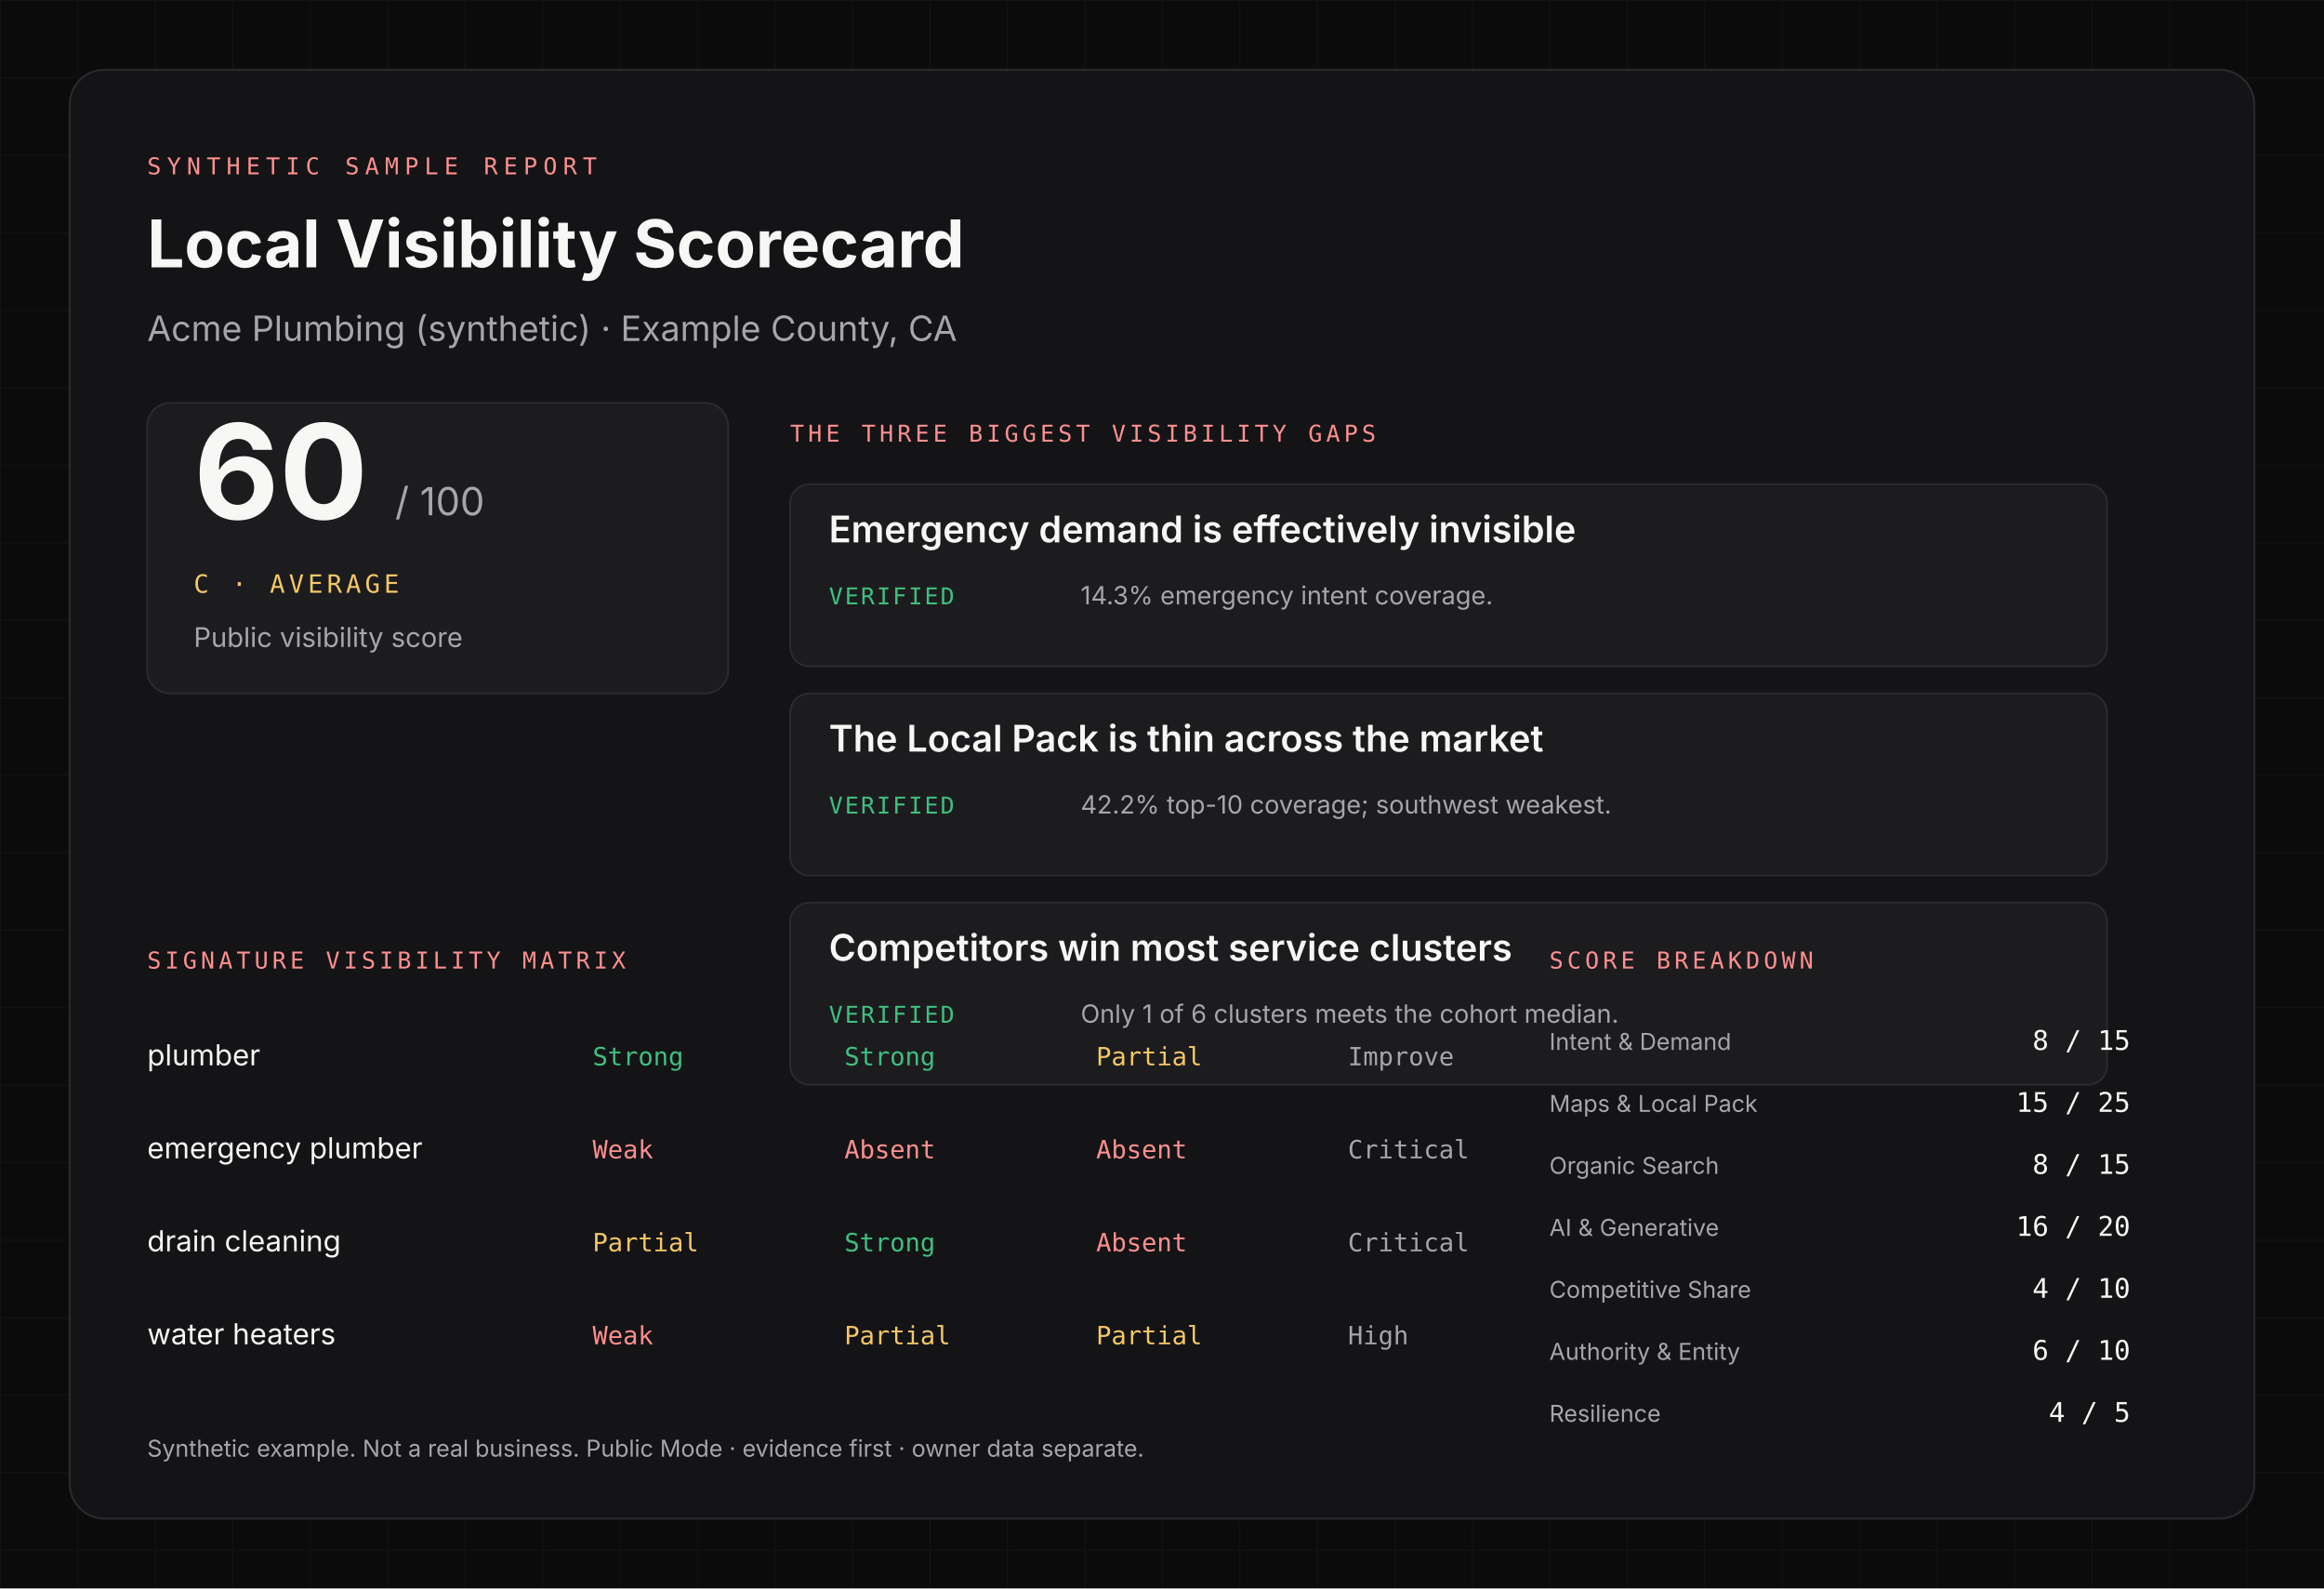
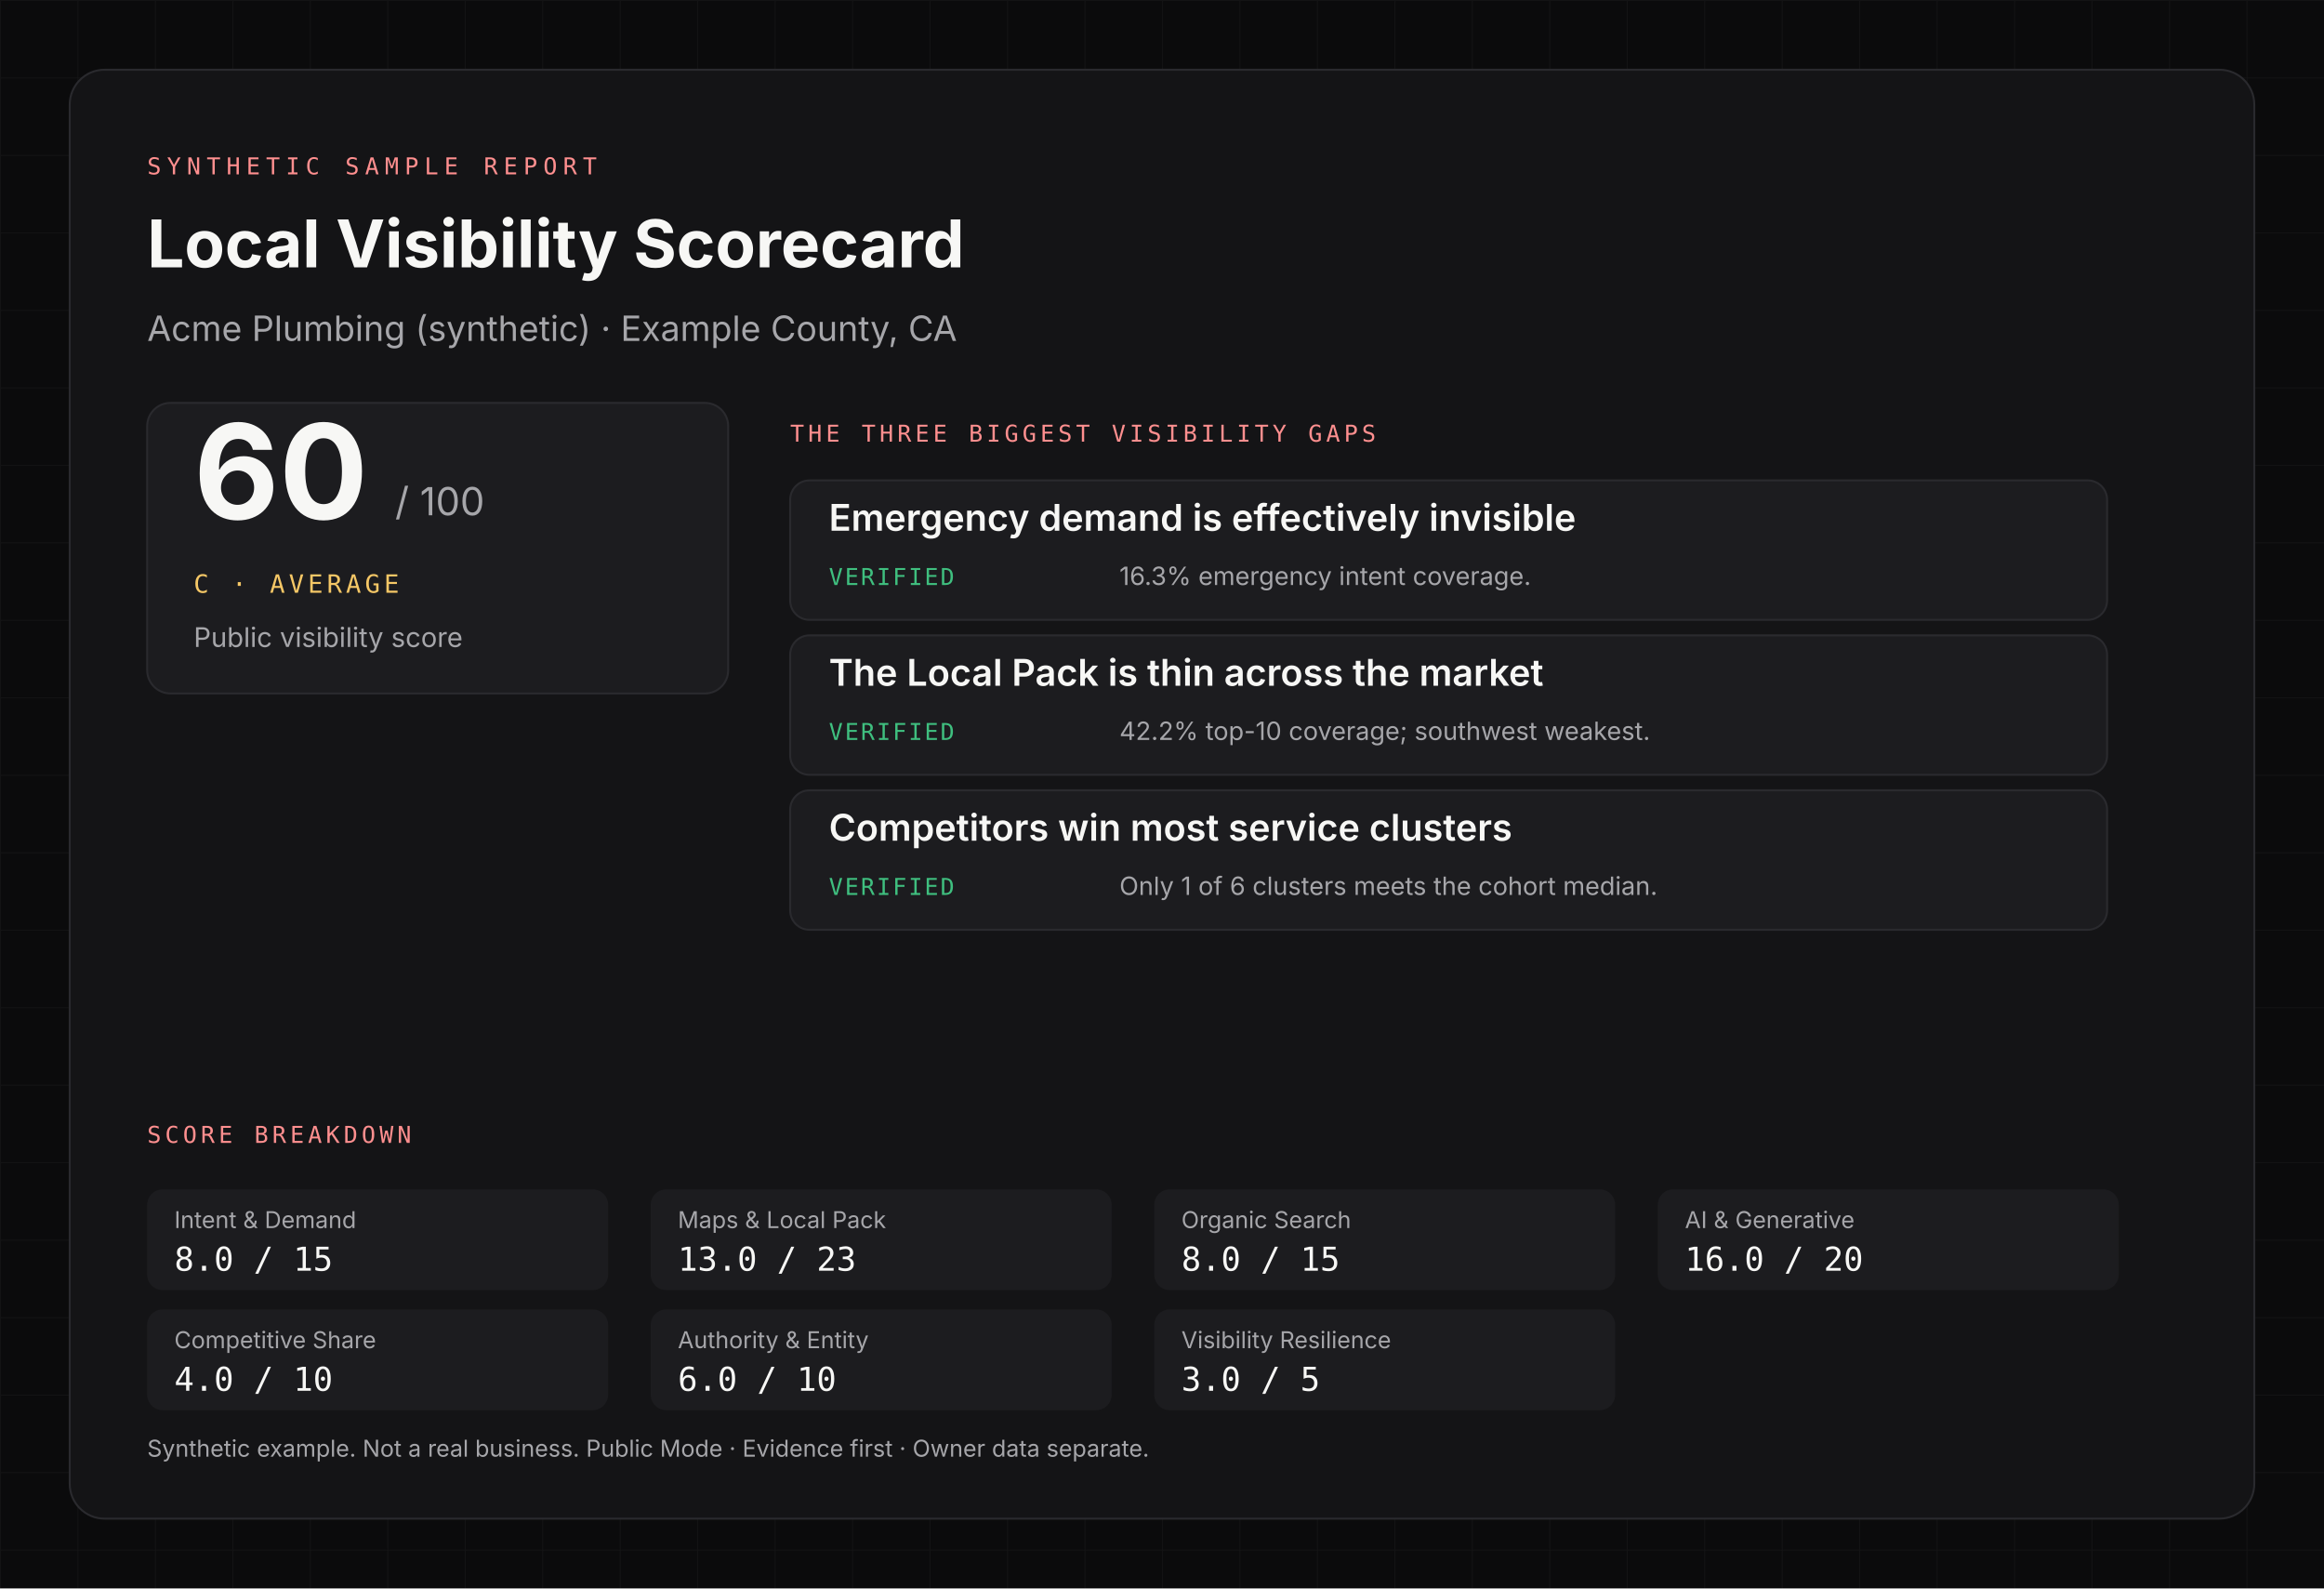
<svg xmlns="http://www.w3.org/2000/svg" width="1200" height="820" viewBox="0 0 1200 820" role="img" aria-labelledby="title">
  <defs>
    <pattern id="grid" width="40" height="40" patternUnits="userSpaceOnUse">
      <path d="M40 0H0V40" fill="none" stroke="#ffffff" stroke-opacity="0.035" stroke-width="1" />
    </pattern>
    <radialGradient id="glow" cx="92%" cy="0%" r="80%">
      <stop offset="0" stop-color="#FF3B3B" stop-opacity="0.24" />
      <stop offset="1" stop-color="#FF3B3B" stop-opacity="0" />
    </radialGradient>
  </defs>
  <rect width="1200" height="820" fill="#0B0B0C" />
  <rect width="1200" height="820" fill="url(#grid)" />
  <rect x="36" y="36" width="1128" height="748" rx="18" fill="#141416" stroke="#2A2A2E" />
  <text x="76" y="90" fill="#FF8F8F" font-family="ui-monospace, SFMono-Regular, Menlo, monospace" font-size="12" letter-spacing="3">SYNTHETIC SAMPLE REPORT</text>
  <text x="76" y="138" fill="#F7F7F5" font-family="ui-sans-serif, -apple-system, BlinkMacSystemFont, Segoe UI, sans-serif" font-size="34" font-weight="700">Local Visibility Scorecard</text>
-   <text x="76" y="176" fill="#A6A6AA" font-family="ui-sans-serif, -apple-system, BlinkMacSystemFont, Segoe UI, sans-serif" font-size="18">Acme Plumbing (synthetic) · Example County, CA</text>
+   <text x="76" y="176" fill="#A6A6AA" font-family="ui-sans-serif, -apple-system, BlinkMacSystemFont, Segoe UI, sans-serif" font-size="18" font-weight="400">Acme Plumbing (synthetic) · Example County, CA</text>
  <rect x="76" y="208" width="300" height="150" rx="12" fill="#1C1C1F" stroke="#2A2A2E" />
  <text x="100" y="268" fill="#F7F7F5" font-family="ui-sans-serif, -apple-system, BlinkMacSystemFont, Segoe UI, sans-serif" font-size="68" font-weight="700">60</text>
-   <text x="204" y="266" fill="#A6A6AA" font-family="ui-sans-serif, -apple-system, BlinkMacSystemFont, Segoe UI, sans-serif" font-size="20">/ 100</text>
+   <text x="204" y="266" fill="#A6A6AA" font-family="ui-sans-serif, -apple-system, BlinkMacSystemFont, Segoe UI, sans-serif" font-size="20" font-weight="400">/ 100</text>
  <text x="100" y="306" fill="#F5C766" font-family="ui-monospace, SFMono-Regular, Menlo, monospace" font-size="13" letter-spacing="2">C · AVERAGE</text>
-   <text x="100" y="334" fill="#A6A6AA" font-family="ui-sans-serif, -apple-system, BlinkMacSystemFont, Segoe UI, sans-serif" font-size="14">Public visibility score</text>
+   <text x="100" y="334" fill="#A6A6AA" font-family="ui-sans-serif, -apple-system, BlinkMacSystemFont, Segoe UI, sans-serif" font-size="14" font-weight="400">Public visibility score</text>
  <g transform="translate(408 208)">
    <text x="0" y="20" fill="#FF8F8F" font-family="ui-monospace, SFMono-Regular, Menlo, monospace" font-size="12" letter-spacing="2">THE THREE BIGGEST VISIBILITY GAPS</text>
-     <rect x="0" y="42" width="680" height="94" rx="10" fill="#1C1C1F" stroke="#2A2A2E" />
-     <text x="20" y="72" fill="#F7F7F5" font-family="ui-sans-serif, -apple-system, BlinkMacSystemFont, Segoe UI, sans-serif" font-size="19" font-weight="600">Emergency demand is effectively invisible</text>
-     <text x="20" y="104" fill="#3FBF7F" font-family="ui-monospace, SFMono-Regular, Menlo, monospace" font-size="12" letter-spacing="1">VERIFIED</text>
-     <text x="150" y="104" fill="#A6A6AA" font-family="ui-sans-serif, -apple-system, BlinkMacSystemFont, Segoe UI, sans-serif" font-size="13">14.3% emergency intent coverage.</text>
-     <rect x="0" y="150" width="680" height="94" rx="10" fill="#1C1C1F" stroke="#2A2A2E" />
-     <text x="20" y="180" fill="#F7F7F5" font-family="ui-sans-serif, -apple-system, BlinkMacSystemFont, Segoe UI, sans-serif" font-size="19" font-weight="600">The Local Pack is thin across the market</text>
-     <text x="20" y="212" fill="#3FBF7F" font-family="ui-monospace, SFMono-Regular, Menlo, monospace" font-size="12" letter-spacing="1">VERIFIED</text>
-     <text x="150" y="212" fill="#A6A6AA" font-family="ui-sans-serif, -apple-system, BlinkMacSystemFont, Segoe UI, sans-serif" font-size="13">42.2% top-10 coverage; southwest weakest.</text>
-     <rect x="0" y="258" width="680" height="94" rx="10" fill="#1C1C1F" stroke="#2A2A2E" />
-     <text x="20" y="288" fill="#F7F7F5" font-family="ui-sans-serif, -apple-system, BlinkMacSystemFont, Segoe UI, sans-serif" font-size="19" font-weight="600">Competitors win most service clusters</text>
-     <text x="20" y="320" fill="#3FBF7F" font-family="ui-monospace, SFMono-Regular, Menlo, monospace" font-size="12" letter-spacing="1">VERIFIED</text>
-     <text x="150" y="320" fill="#A6A6AA" font-family="ui-sans-serif, -apple-system, BlinkMacSystemFont, Segoe UI, sans-serif" font-size="13">Only 1 of 6 clusters meets the cohort median.</text>
+     <rect x="0" y="40" width="680" height="72" rx="10" fill="#1C1C1F" stroke="#2A2A2E" />
+     <text x="20" y="66" fill="#F7F7F5" font-family="ui-sans-serif, -apple-system, BlinkMacSystemFont, Segoe UI, sans-serif" font-size="19" font-weight="600">Emergency demand is effectively invisible</text>
+     <text x="20" y="94" fill="#3FBF7F" font-family="ui-monospace, SFMono-Regular, Menlo, monospace" font-size="12" letter-spacing="1">VERIFIED</text>
+     <text x="170" y="94" fill="#A6A6AA" font-family="ui-sans-serif, -apple-system, BlinkMacSystemFont, Segoe UI, sans-serif" font-size="13" font-weight="400">16.3% emergency intent coverage.</text>
+     <rect x="0" y="120" width="680" height="72" rx="10" fill="#1C1C1F" stroke="#2A2A2E" />
+     <text x="20" y="146" fill="#F7F7F5" font-family="ui-sans-serif, -apple-system, BlinkMacSystemFont, Segoe UI, sans-serif" font-size="19" font-weight="600">The Local Pack is thin across the market</text>
+     <text x="20" y="174" fill="#3FBF7F" font-family="ui-monospace, SFMono-Regular, Menlo, monospace" font-size="12" letter-spacing="1">VERIFIED</text>
+     <text x="170" y="174" fill="#A6A6AA" font-family="ui-sans-serif, -apple-system, BlinkMacSystemFont, Segoe UI, sans-serif" font-size="13" font-weight="400">42.2% top-10 coverage; southwest weakest.</text>
+     <rect x="0" y="200" width="680" height="72" rx="10" fill="#1C1C1F" stroke="#2A2A2E" />
+     <text x="20" y="226" fill="#F7F7F5" font-family="ui-sans-serif, -apple-system, BlinkMacSystemFont, Segoe UI, sans-serif" font-size="19" font-weight="600">Competitors win most service clusters</text>
+     <text x="20" y="254" fill="#3FBF7F" font-family="ui-monospace, SFMono-Regular, Menlo, monospace" font-size="12" letter-spacing="1">VERIFIED</text>
+     <text x="170" y="254" fill="#A6A6AA" font-family="ui-sans-serif, -apple-system, BlinkMacSystemFont, Segoe UI, sans-serif" font-size="13" font-weight="400">Only 1 of 6 clusters meets the cohort median.</text>
  </g>
-   <g transform="translate(76 500)">
-     <text x="0" y="0" fill="#FF8F8F" font-family="ui-monospace, SFMono-Regular, Menlo, monospace" font-size="12" letter-spacing="2">SIGNATURE VISIBILITY MATRIX</text>
-     <g transform="translate(0 34)">
-       <text x="0" y="16" fill="#F7F7F5" font-family="ui-sans-serif, -apple-system, BlinkMacSystemFont, Segoe UI, sans-serif" font-size="15">plumber</text>
-       <text x="230" y="16" fill="#3FBF7F" font-family="ui-monospace, SFMono-Regular, Menlo, monospace" font-size="13">Strong</text>
-       <text x="360" y="16" fill="#3FBF7F" font-family="ui-monospace, SFMono-Regular, Menlo, monospace" font-size="13">Strong</text>
-       <text x="490" y="16" fill="#F5C766" font-family="ui-monospace, SFMono-Regular, Menlo, monospace" font-size="13">Partial</text>
-       <text x="620" y="16" fill="#A6A6AA" font-family="ui-monospace, SFMono-Regular, Menlo, monospace" font-size="13">Improve</text>
+   <g transform="translate(76 590)">
+     <text x="0" y="0" fill="#FF8F8F" font-family="ui-monospace, SFMono-Regular, Menlo, monospace" font-size="12" letter-spacing="2">SCORE BREAKDOWN</text>
+     <g transform="translate(0 24)">
+       <rect width="238" height="52" rx="8" fill="#1C1C1F" />
+       <text x="14" y="20" fill="#A6A6AA" font-family="ui-sans-serif, -apple-system, BlinkMacSystemFont, Segoe UI, sans-serif" font-size="12">Intent &amp; Demand</text>
+       <text x="14" y="42" fill="#F7F7F5" font-family="ui-monospace, SFMono-Regular, Menlo, monospace" font-size="17">8.0 / 15</text>
    </g>
-     <g transform="translate(0 82)">
-       <text x="0" y="16" fill="#F7F7F5" font-family="ui-sans-serif, -apple-system, BlinkMacSystemFont, Segoe UI, sans-serif" font-size="15">emergency plumber</text>
-       <text x="230" y="16" fill="#FF8F8F" font-family="ui-monospace, SFMono-Regular, Menlo, monospace" font-size="13">Weak</text>
-       <text x="360" y="16" fill="#FF8F8F" font-family="ui-monospace, SFMono-Regular, Menlo, monospace" font-size="13">Absent</text>
-       <text x="490" y="16" fill="#FF8F8F" font-family="ui-monospace, SFMono-Regular, Menlo, monospace" font-size="13">Absent</text>
-       <text x="620" y="16" fill="#A6A6AA" font-family="ui-monospace, SFMono-Regular, Menlo, monospace" font-size="13">Critical</text>
+     <g transform="translate(260 24)">
+       <rect width="238" height="52" rx="8" fill="#1C1C1F" />
+       <text x="14" y="20" fill="#A6A6AA" font-family="ui-sans-serif, -apple-system, BlinkMacSystemFont, Segoe UI, sans-serif" font-size="12">Maps &amp; Local Pack</text>
+       <text x="14" y="42" fill="#F7F7F5" font-family="ui-monospace, SFMono-Regular, Menlo, monospace" font-size="17">13.0 / 23</text>
    </g>
-     <g transform="translate(0 130)">
-       <text x="0" y="16" fill="#F7F7F5" font-family="ui-sans-serif, -apple-system, BlinkMacSystemFont, Segoe UI, sans-serif" font-size="15">drain cleaning</text>
-       <text x="230" y="16" fill="#F5C766" font-family="ui-monospace, SFMono-Regular, Menlo, monospace" font-size="13">Partial</text>
-       <text x="360" y="16" fill="#3FBF7F" font-family="ui-monospace, SFMono-Regular, Menlo, monospace" font-size="13">Strong</text>
-       <text x="490" y="16" fill="#FF8F8F" font-family="ui-monospace, SFMono-Regular, Menlo, monospace" font-size="13">Absent</text>
-       <text x="620" y="16" fill="#A6A6AA" font-family="ui-monospace, SFMono-Regular, Menlo, monospace" font-size="13">Critical</text>
+     <g transform="translate(520 24)">
+       <rect width="238" height="52" rx="8" fill="#1C1C1F" />
+       <text x="14" y="20" fill="#A6A6AA" font-family="ui-sans-serif, -apple-system, BlinkMacSystemFont, Segoe UI, sans-serif" font-size="12">Organic Search</text>
+       <text x="14" y="42" fill="#F7F7F5" font-family="ui-monospace, SFMono-Regular, Menlo, monospace" font-size="17">8.0 / 15</text>
    </g>
-     <g transform="translate(0 178)">
-       <text x="0" y="16" fill="#F7F7F5" font-family="ui-sans-serif, -apple-system, BlinkMacSystemFont, Segoe UI, sans-serif" font-size="15">water heaters</text>
-       <text x="230" y="16" fill="#FF8F8F" font-family="ui-monospace, SFMono-Regular, Menlo, monospace" font-size="13">Weak</text>
-       <text x="360" y="16" fill="#F5C766" font-family="ui-monospace, SFMono-Regular, Menlo, monospace" font-size="13">Partial</text>
-       <text x="490" y="16" fill="#F5C766" font-family="ui-monospace, SFMono-Regular, Menlo, monospace" font-size="13">Partial</text>
-       <text x="620" y="16" fill="#A6A6AA" font-family="ui-monospace, SFMono-Regular, Menlo, monospace" font-size="13">High</text>
+     <g transform="translate(780 24)">
+       <rect width="238" height="52" rx="8" fill="#1C1C1F" />
+       <text x="14" y="20" fill="#A6A6AA" font-family="ui-sans-serif, -apple-system, BlinkMacSystemFont, Segoe UI, sans-serif" font-size="12">AI &amp; Generative</text>
+       <text x="14" y="42" fill="#F7F7F5" font-family="ui-monospace, SFMono-Regular, Menlo, monospace" font-size="17">16.0 / 20</text>
+     </g>
+     <g transform="translate(0 86)">
+       <rect width="238" height="52" rx="8" fill="#1C1C1F" />
+       <text x="14" y="20" fill="#A6A6AA" font-family="ui-sans-serif, -apple-system, BlinkMacSystemFont, Segoe UI, sans-serif" font-size="12">Competitive Share</text>
+       <text x="14" y="42" fill="#F7F7F5" font-family="ui-monospace, SFMono-Regular, Menlo, monospace" font-size="17">4.0 / 10</text>
+     </g>
+     <g transform="translate(260 86)">
+       <rect width="238" height="52" rx="8" fill="#1C1C1F" />
+       <text x="14" y="20" fill="#A6A6AA" font-family="ui-sans-serif, -apple-system, BlinkMacSystemFont, Segoe UI, sans-serif" font-size="12">Authority &amp; Entity</text>
+       <text x="14" y="42" fill="#F7F7F5" font-family="ui-monospace, SFMono-Regular, Menlo, monospace" font-size="17">6.0 / 10</text>
+     </g>
+     <g transform="translate(520 86)">
+       <rect width="238" height="52" rx="8" fill="#1C1C1F" />
+       <text x="14" y="20" fill="#A6A6AA" font-family="ui-sans-serif, -apple-system, BlinkMacSystemFont, Segoe UI, sans-serif" font-size="12">Visibility Resilience</text>
+       <text x="14" y="42" fill="#F7F7F5" font-family="ui-monospace, SFMono-Regular, Menlo, monospace" font-size="17">3.0 / 5</text>
    </g>
  </g>
-   <g transform="translate(800 500)">
-     <text x="0" y="0" fill="#FF8F8F" font-family="ui-monospace, SFMono-Regular, Menlo, monospace" font-size="12" letter-spacing="2">SCORE BREAKDOWN</text>
-     <g transform="translate(0 28)">
-       <text x="0" y="14" fill="#A6A6AA" font-family="ui-sans-serif, -apple-system, BlinkMacSystemFont, Segoe UI, sans-serif" font-size="12">Intent &amp; Demand</text>
-       <text x="300" y="14" text-anchor="end" fill="#F7F7F5" font-family="ui-monospace, SFMono-Regular, Menlo, monospace" font-size="14">8 / 15</text>
-     </g>
-     <g transform="translate(0 60)">
-       <text x="0" y="14" fill="#A6A6AA" font-family="ui-sans-serif, -apple-system, BlinkMacSystemFont, Segoe UI, sans-serif" font-size="12">Maps &amp; Local Pack</text>
-       <text x="300" y="14" text-anchor="end" fill="#F7F7F5" font-family="ui-monospace, SFMono-Regular, Menlo, monospace" font-size="14">15 / 25</text>
-     </g>
-     <g transform="translate(0 92)">
-       <text x="0" y="14" fill="#A6A6AA" font-family="ui-sans-serif, -apple-system, BlinkMacSystemFont, Segoe UI, sans-serif" font-size="12">Organic Search</text>
-       <text x="300" y="14" text-anchor="end" fill="#F7F7F5" font-family="ui-monospace, SFMono-Regular, Menlo, monospace" font-size="14">8 / 15</text>
-     </g>
-     <g transform="translate(0 124)">
-       <text x="0" y="14" fill="#A6A6AA" font-family="ui-sans-serif, -apple-system, BlinkMacSystemFont, Segoe UI, sans-serif" font-size="12">AI &amp; Generative</text>
-       <text x="300" y="14" text-anchor="end" fill="#F7F7F5" font-family="ui-monospace, SFMono-Regular, Menlo, monospace" font-size="14">16 / 20</text>
-     </g>
-     <g transform="translate(0 156)">
-       <text x="0" y="14" fill="#A6A6AA" font-family="ui-sans-serif, -apple-system, BlinkMacSystemFont, Segoe UI, sans-serif" font-size="12">Competitive Share</text>
-       <text x="300" y="14" text-anchor="end" fill="#F7F7F5" font-family="ui-monospace, SFMono-Regular, Menlo, monospace" font-size="14">4 / 10</text>
-     </g>
-     <g transform="translate(0 188)">
-       <text x="0" y="14" fill="#A6A6AA" font-family="ui-sans-serif, -apple-system, BlinkMacSystemFont, Segoe UI, sans-serif" font-size="12">Authority &amp; Entity</text>
-       <text x="300" y="14" text-anchor="end" fill="#F7F7F5" font-family="ui-monospace, SFMono-Regular, Menlo, monospace" font-size="14">6 / 10</text>
-     </g>
-     <g transform="translate(0 220)">
-       <text x="0" y="14" fill="#A6A6AA" font-family="ui-sans-serif, -apple-system, BlinkMacSystemFont, Segoe UI, sans-serif" font-size="12">Resilience</text>
-       <text x="300" y="14" text-anchor="end" fill="#F7F7F5" font-family="ui-monospace, SFMono-Regular, Menlo, monospace" font-size="14">4 / 5</text>
-     </g>
-   </g>
-   <text x="76" y="752" fill="#A6A6AA" font-family="ui-sans-serif, -apple-system, BlinkMacSystemFont, Segoe UI, sans-serif" font-size="12">Synthetic example. Not a real business. Public Mode · evidence first · owner data separate.</text>
+   <text x="76" y="752" fill="#A6A6AA" font-family="ui-sans-serif, -apple-system, BlinkMacSystemFont, Segoe UI, sans-serif" font-size="12" font-weight="400">Synthetic example. Not a real business. Public Mode · Evidence first · Owner data separate.</text>
</svg>
